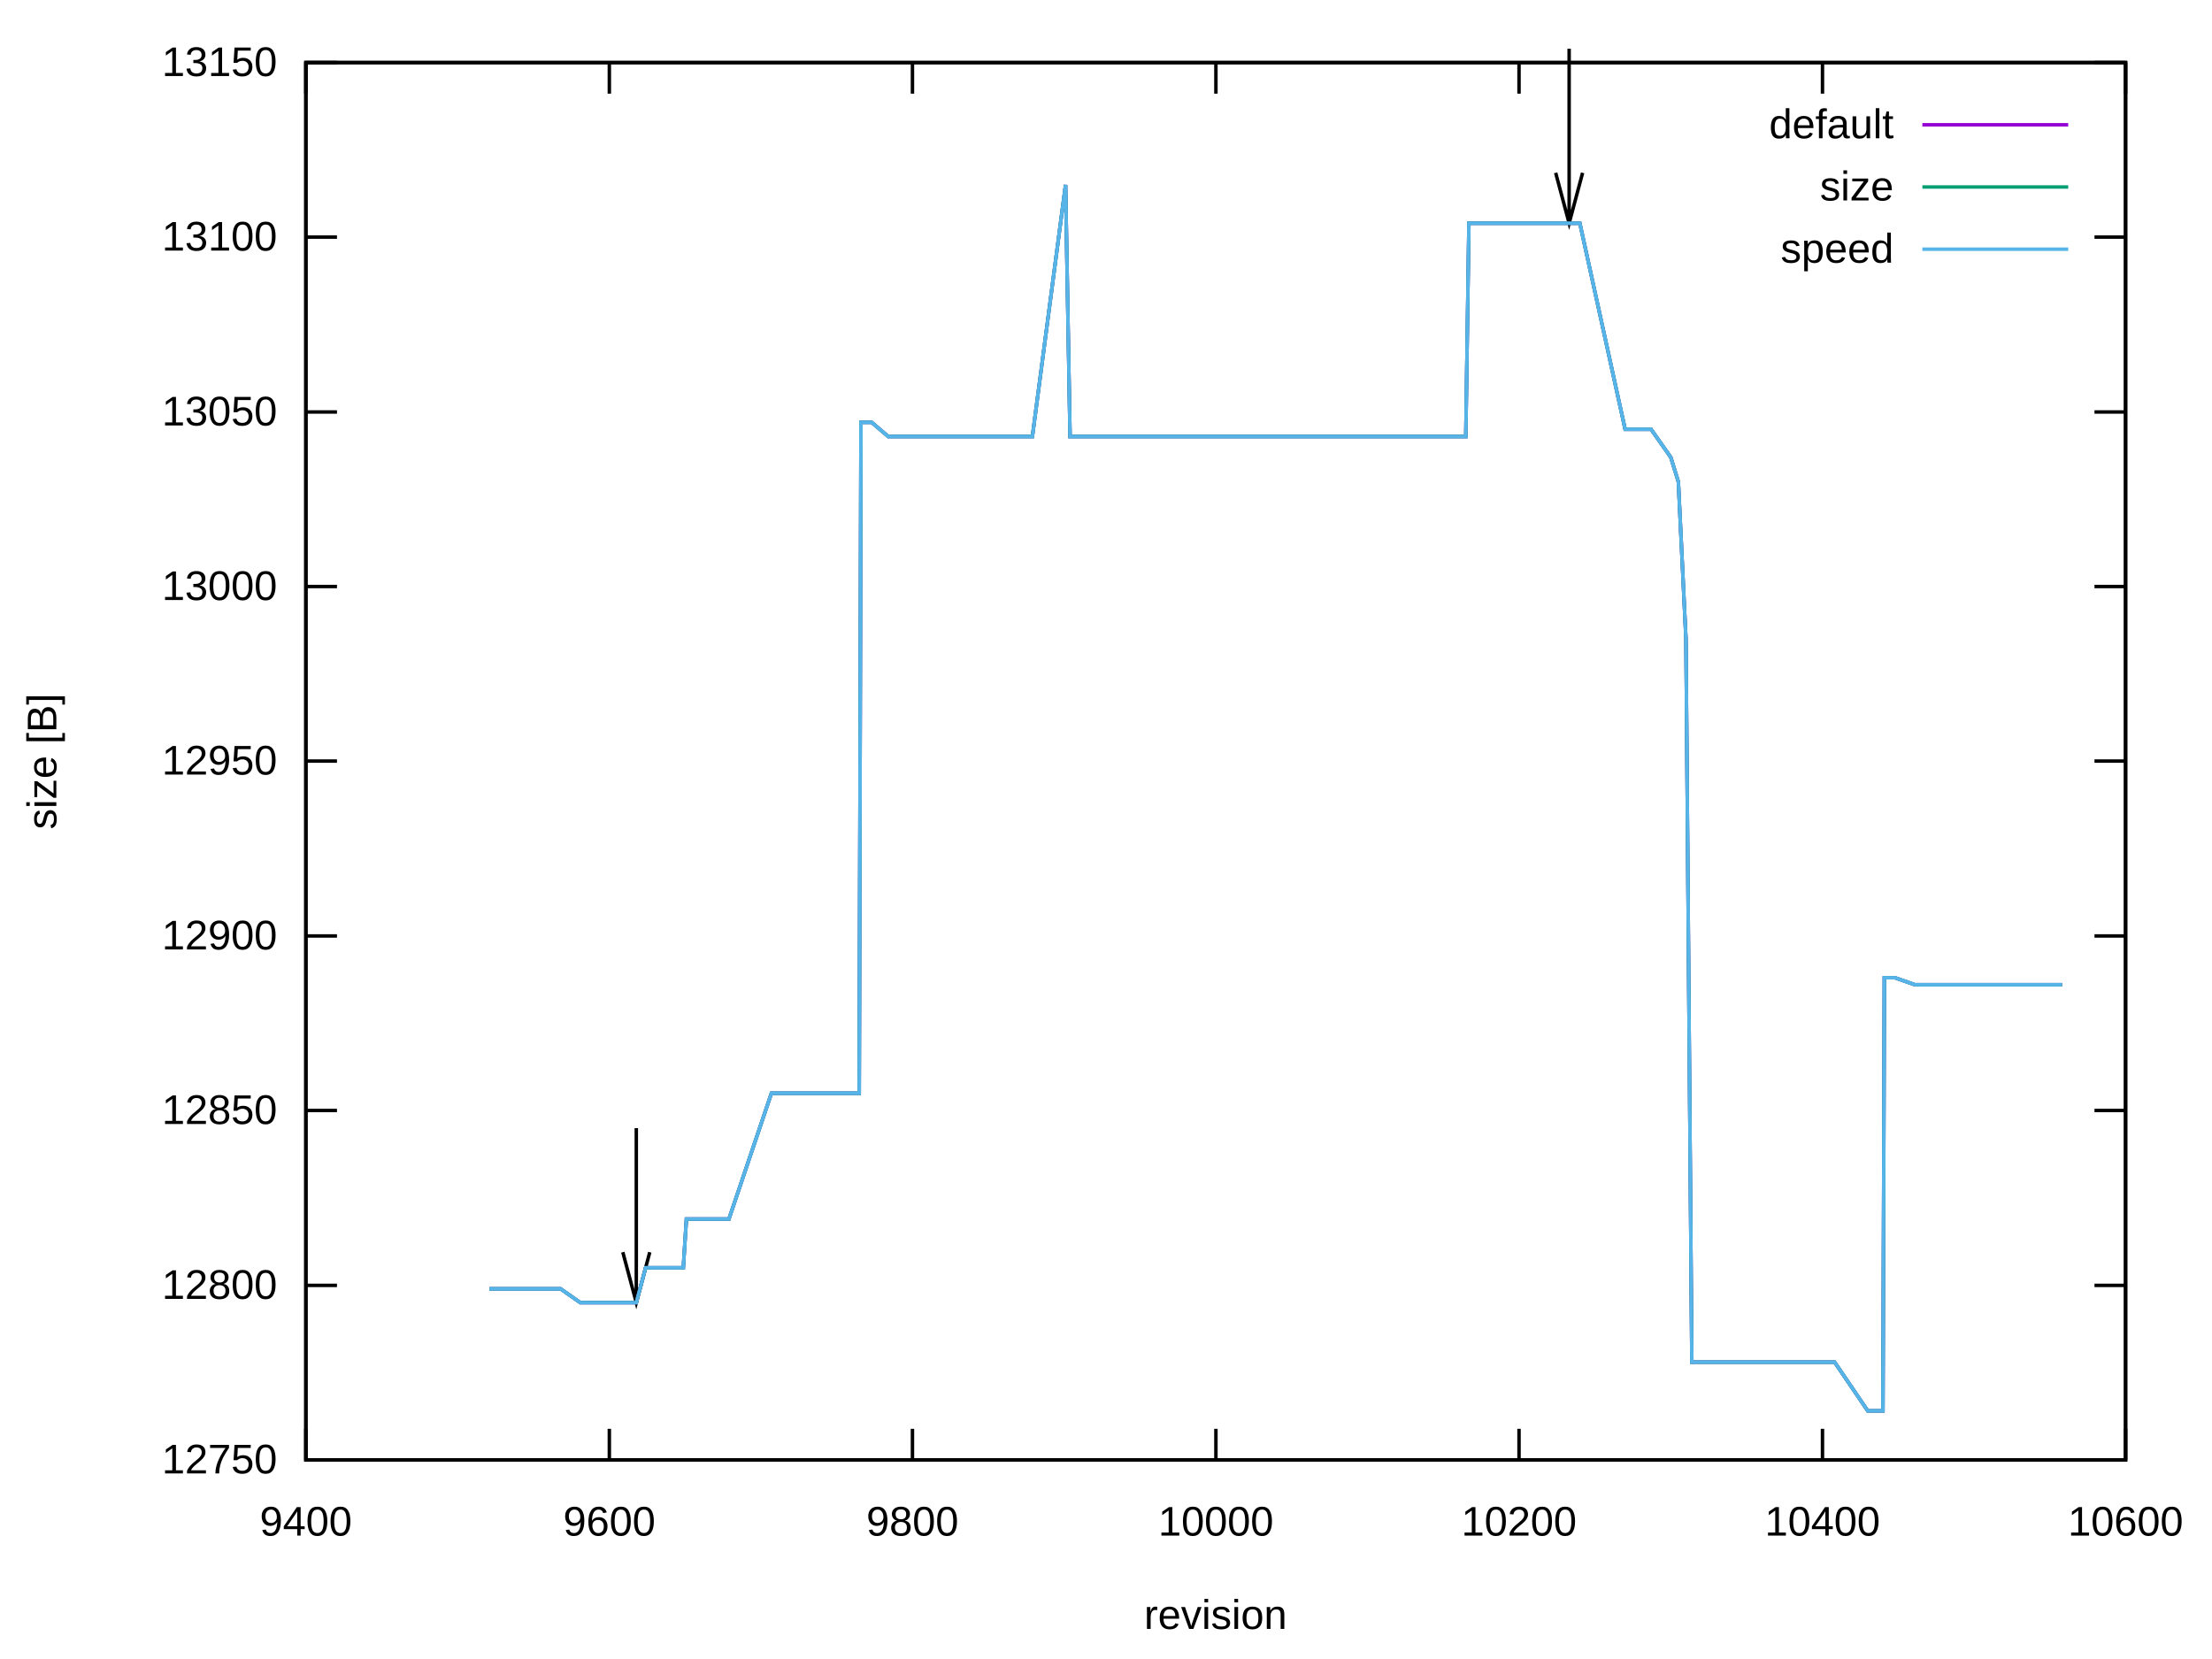
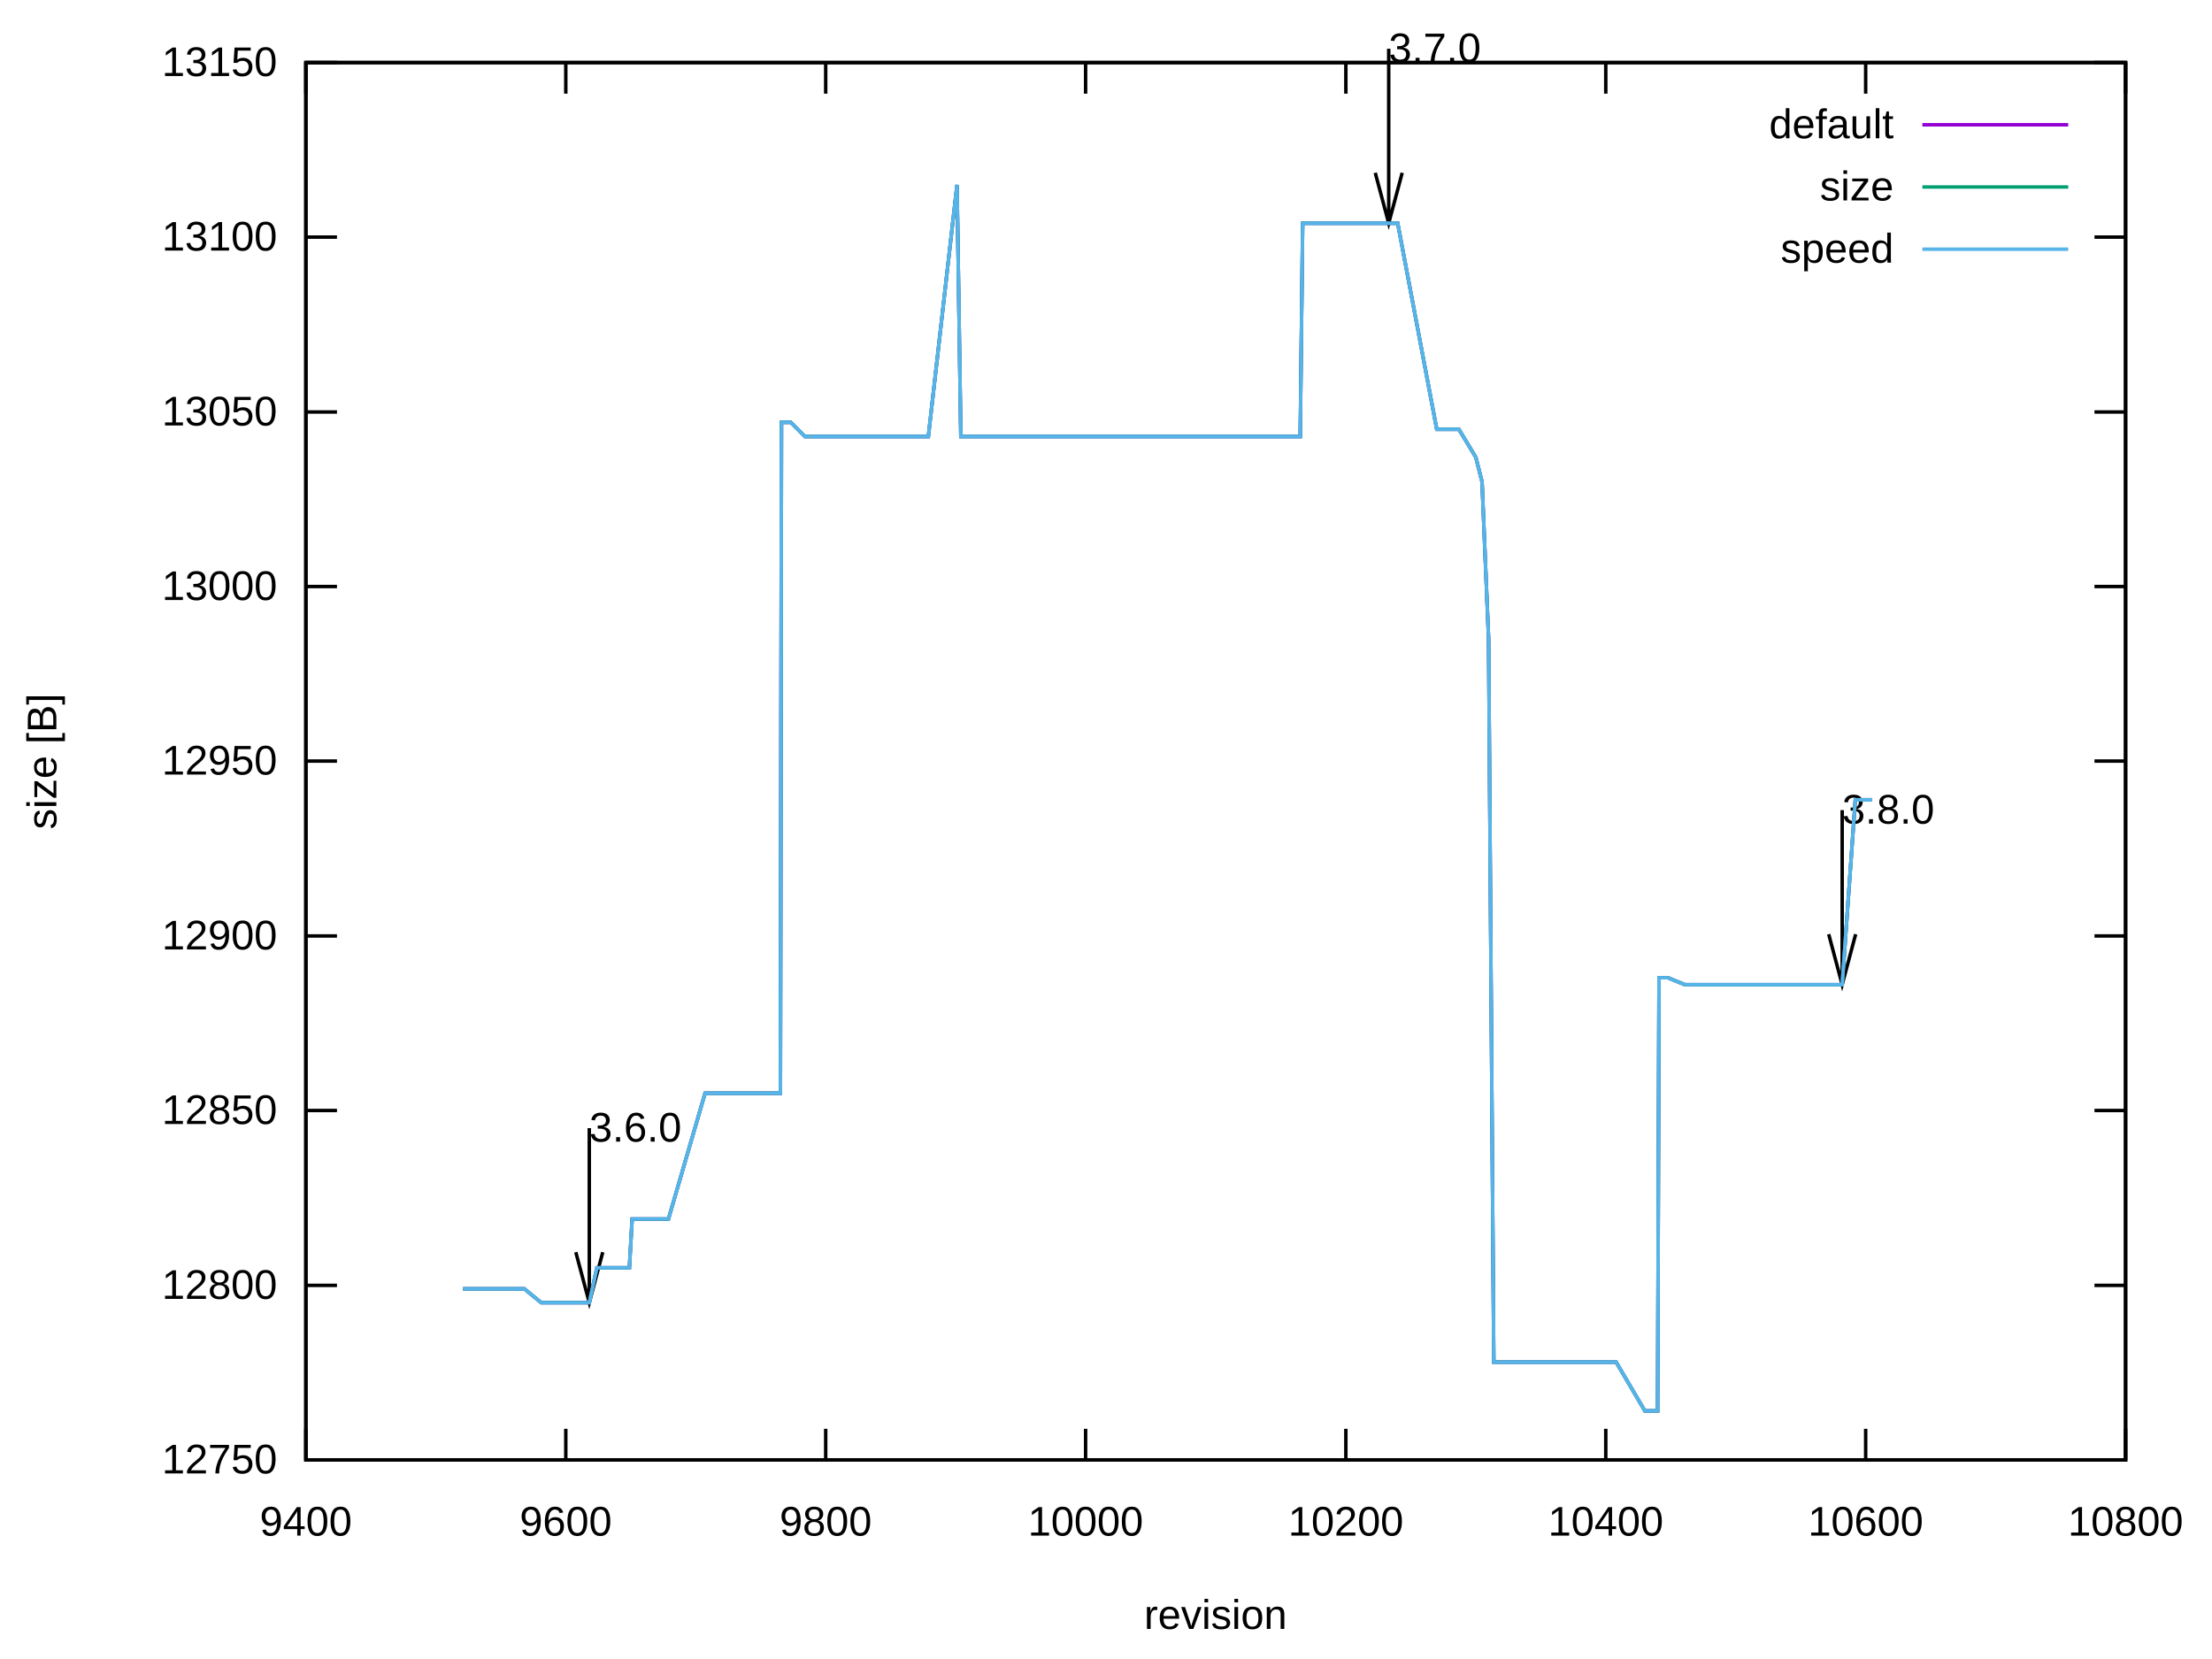
<svg xmlns="http://www.w3.org/2000/svg" xmlns:xlink="http://www.w3.org/1999/xlink" width="640" height="480" viewBox="0 0 640 480">
  <g id="gnuplot_canvas">
    <rect x="0" y="0" width="640" height="480" fill="none" />
    <defs>
-       <circle id="gpDot" r="0.5" stroke-width="0.5" />
+       <circle id="gpDot" r="0.5" stroke-width="0.5" stroke="currentColor" />
      <path id="gpPt0" stroke-width="0.222" stroke="currentColor" d="M-1,0 h2 M0,-1 v2" />
      <path id="gpPt1" stroke-width="0.222" stroke="currentColor" d="M-1,-1 L1,1 M1,-1 L-1,1" />
      <path id="gpPt2" stroke-width="0.222" stroke="currentColor" d="M-1,0 L1,0 M0,-1 L0,1 M-1,-1 L1,1 M-1,1 L1,-1" />
      <rect id="gpPt3" stroke-width="0.222" stroke="currentColor" x="-1" y="-1" width="2" height="2" />
      <rect id="gpPt4" stroke-width="0.222" stroke="currentColor" fill="currentColor" x="-1" y="-1" width="2" height="2" />
      <circle id="gpPt5" stroke-width="0.222" stroke="currentColor" cx="0" cy="0" r="1" />
      <use xlink:href="#gpPt5" id="gpPt6" fill="currentColor" stroke="none" />
      <path id="gpPt7" stroke-width="0.222" stroke="currentColor" d="M0,-1.33 L-1.33,0.67 L1.33,0.67 z" />
      <use xlink:href="#gpPt7" id="gpPt8" fill="currentColor" stroke="none" />
      <use xlink:href="#gpPt7" id="gpPt9" stroke="currentColor" transform="rotate(180)" />
      <use xlink:href="#gpPt9" id="gpPt10" fill="currentColor" stroke="none" />
      <use xlink:href="#gpPt3" id="gpPt11" stroke="currentColor" transform="rotate(45)" />
      <use xlink:href="#gpPt11" id="gpPt12" fill="currentColor" stroke="none" />
      <path id="gpPt13" stroke-width="0.222" stroke="currentColor" d="M0,1.330 L1.265,0.411 L0.782,-1.067 L-0.782,-1.076 L-1.265,0.411 z" />
      <use xlink:href="#gpPt13" id="gpPt14" fill="currentColor" stroke="none" />
      <filter id="textbox" filterUnits="objectBoundingBox" x="0" y="0" height="1" width="1">
        <feFlood flood-color="white" flood-opacity="1" result="bgnd" />
        <feComposite in="SourceGraphic" in2="bgnd" operator="atop" />
      </filter>
      <filter id="greybox" filterUnits="objectBoundingBox" x="0" y="0" height="1" width="1">
        <feFlood flood-color="lightgrey" flood-opacity="1" result="grey" />
        <feComposite in="SourceGraphic" in2="grey" operator="atop" />
      </filter>
    </defs>
    <g fill="none" color="white" stroke="currentColor" stroke-width="1.00" stroke-linecap="butt" stroke-linejoin="miter">
</g>
    <g fill="none" color="black" stroke="currentColor" stroke-width="1.00" stroke-linecap="butt" stroke-linejoin="miter">
      <path stroke="black" d="M88.5,422.4 L97.5,422.4 M615.0,422.4 L606.0,422.4  " />
      <g transform="translate(80.2,426.3)" stroke="none" fill="black" font-family="Arial" font-size="12.00" text-anchor="end">
        <text>
          <tspan font-family="Arial"> 12750</tspan>
        </text>
      </g>
    </g>
    <g fill="none" color="black" stroke="currentColor" stroke-width="1.00" stroke-linecap="butt" stroke-linejoin="miter">
      <path stroke="black" d="M88.5,371.9 L97.5,371.9 M615.0,371.9 L606.0,371.9  " />
      <g transform="translate(80.2,375.8)" stroke="none" fill="black" font-family="Arial" font-size="12.00" text-anchor="end">
        <text>
          <tspan font-family="Arial"> 12800</tspan>
        </text>
      </g>
    </g>
    <g fill="none" color="black" stroke="currentColor" stroke-width="1.00" stroke-linecap="butt" stroke-linejoin="miter">
      <path stroke="black" d="M88.5,321.3 L97.5,321.3 M615.0,321.3 L606.0,321.3  " />
      <g transform="translate(80.2,325.2)" stroke="none" fill="black" font-family="Arial" font-size="12.00" text-anchor="end">
        <text>
          <tspan font-family="Arial"> 12850</tspan>
        </text>
      </g>
    </g>
    <g fill="none" color="black" stroke="currentColor" stroke-width="1.00" stroke-linecap="butt" stroke-linejoin="miter">
      <path stroke="black" d="M88.5,270.8 L97.5,270.8 M615.0,270.8 L606.0,270.8  " />
      <g transform="translate(80.2,274.7)" stroke="none" fill="black" font-family="Arial" font-size="12.00" text-anchor="end">
        <text>
          <tspan font-family="Arial"> 12900</tspan>
        </text>
      </g>
    </g>
    <g fill="none" color="black" stroke="currentColor" stroke-width="1.00" stroke-linecap="butt" stroke-linejoin="miter">
      <path stroke="black" d="M88.5,220.2 L97.5,220.2 M615.0,220.2 L606.0,220.2  " />
      <g transform="translate(80.2,224.1)" stroke="none" fill="black" font-family="Arial" font-size="12.00" text-anchor="end">
        <text>
          <tspan font-family="Arial"> 12950</tspan>
        </text>
      </g>
    </g>
    <g fill="none" color="black" stroke="currentColor" stroke-width="1.00" stroke-linecap="butt" stroke-linejoin="miter">
      <path stroke="black" d="M88.5,169.7 L97.5,169.7 M615.0,169.7 L606.0,169.7  " />
      <g transform="translate(80.2,173.6)" stroke="none" fill="black" font-family="Arial" font-size="12.00" text-anchor="end">
        <text>
          <tspan font-family="Arial"> 13000</tspan>
        </text>
      </g>
    </g>
    <g fill="none" color="black" stroke="currentColor" stroke-width="1.00" stroke-linecap="butt" stroke-linejoin="miter">
      <path stroke="black" d="M88.5,119.2 L97.5,119.2 M615.0,119.2 L606.0,119.2  " />
      <g transform="translate(80.2,123.1)" stroke="none" fill="black" font-family="Arial" font-size="12.00" text-anchor="end">
        <text>
          <tspan font-family="Arial"> 13050</tspan>
        </text>
      </g>
    </g>
    <g fill="none" color="black" stroke="currentColor" stroke-width="1.00" stroke-linecap="butt" stroke-linejoin="miter">
      <path stroke="black" d="M88.5,68.6 L97.5,68.6 M615.0,68.6 L606.0,68.6  " />
      <g transform="translate(80.2,72.5)" stroke="none" fill="black" font-family="Arial" font-size="12.00" text-anchor="end">
        <text>
          <tspan font-family="Arial"> 13100</tspan>
        </text>
      </g>
    </g>
    <g fill="none" color="black" stroke="currentColor" stroke-width="1.00" stroke-linecap="butt" stroke-linejoin="miter">
      <path stroke="black" d="M88.5,18.1 L97.5,18.1 M615.0,18.1 L606.0,18.1  " />
      <g transform="translate(80.2,22.0)" stroke="none" fill="black" font-family="Arial" font-size="12.00" text-anchor="end">
        <text>
          <tspan font-family="Arial"> 13150</tspan>
        </text>
      </g>
    </g>
    <g fill="none" color="black" stroke="currentColor" stroke-width="1.00" stroke-linecap="butt" stroke-linejoin="miter">
      <path stroke="black" d="M88.5,422.4 L88.5,413.4 M88.5,18.1 L88.5,27.1  " />
      <g transform="translate(88.5,444.3)" stroke="none" fill="black" font-family="Arial" font-size="12.00" text-anchor="middle">
        <text>
          <tspan font-family="Arial"> 9400</tspan>
        </text>
      </g>
    </g>
    <g fill="none" color="black" stroke="currentColor" stroke-width="1.00" stroke-linecap="butt" stroke-linejoin="miter">
-       <path stroke="black" d="M176.3,422.4 L176.3,413.4 M176.3,18.1 L176.3,27.1  " />
-       <g transform="translate(176.3,444.3)" stroke="none" fill="black" font-family="Arial" font-size="12.00" text-anchor="middle">
+       <path stroke="black" d="M163.7,422.4 L163.7,413.4 M163.7,18.1 L163.7,27.1  " />
+       <g transform="translate(163.7,444.3)" stroke="none" fill="black" font-family="Arial" font-size="12.00" text-anchor="middle">
        <text>
          <tspan font-family="Arial"> 9600</tspan>
        </text>
      </g>
    </g>
    <g fill="none" color="black" stroke="currentColor" stroke-width="1.00" stroke-linecap="butt" stroke-linejoin="miter">
-       <path stroke="black" d="M264.0,422.4 L264.0,413.4 M264.0,18.1 L264.0,27.1  " />
-       <g transform="translate(264.0,444.3)" stroke="none" fill="black" font-family="Arial" font-size="12.00" text-anchor="middle">
+       <path stroke="black" d="M238.9,422.4 L238.9,413.4 M238.9,18.1 L238.9,27.1  " />
+       <g transform="translate(238.9,444.3)" stroke="none" fill="black" font-family="Arial" font-size="12.00" text-anchor="middle">
        <text>
          <tspan font-family="Arial"> 9800</tspan>
        </text>
      </g>
    </g>
    <g fill="none" color="black" stroke="currentColor" stroke-width="1.00" stroke-linecap="butt" stroke-linejoin="miter">
-       <path stroke="black" d="M351.8,422.4 L351.8,413.4 M351.8,18.1 L351.8,27.1  " />
-       <g transform="translate(351.8,444.3)" stroke="none" fill="black" font-family="Arial" font-size="12.00" text-anchor="middle">
+       <path stroke="black" d="M314.1,422.4 L314.1,413.4 M314.1,18.1 L314.1,27.1  " />
+       <g transform="translate(314.1,444.3)" stroke="none" fill="black" font-family="Arial" font-size="12.00" text-anchor="middle">
        <text>
          <tspan font-family="Arial"> 10000</tspan>
        </text>
      </g>
    </g>
    <g fill="none" color="black" stroke="currentColor" stroke-width="1.00" stroke-linecap="butt" stroke-linejoin="miter">
-       <path stroke="black" d="M439.5,422.4 L439.5,413.4 M439.5,18.1 L439.5,27.1  " />
-       <g transform="translate(439.5,444.3)" stroke="none" fill="black" font-family="Arial" font-size="12.00" text-anchor="middle">
+       <path stroke="black" d="M389.4,422.4 L389.4,413.4 M389.4,18.1 L389.4,27.1  " />
+       <g transform="translate(389.4,444.3)" stroke="none" fill="black" font-family="Arial" font-size="12.00" text-anchor="middle">
        <text>
          <tspan font-family="Arial"> 10200</tspan>
        </text>
      </g>
    </g>
    <g fill="none" color="black" stroke="currentColor" stroke-width="1.00" stroke-linecap="butt" stroke-linejoin="miter">
-       <path stroke="black" d="M527.3,422.4 L527.3,413.4 M527.3,18.1 L527.3,27.1  " />
-       <g transform="translate(527.3,444.3)" stroke="none" fill="black" font-family="Arial" font-size="12.00" text-anchor="middle">
+       <path stroke="black" d="M464.6,422.4 L464.6,413.4 M464.6,18.1 L464.6,27.1  " />
+       <g transform="translate(464.6,444.3)" stroke="none" fill="black" font-family="Arial" font-size="12.00" text-anchor="middle">
        <text>
          <tspan font-family="Arial"> 10400</tspan>
+         </text>
+       </g>
+     </g>
+     <g fill="none" color="black" stroke="currentColor" stroke-width="1.00" stroke-linecap="butt" stroke-linejoin="miter">
+       <path stroke="black" d="M539.8,422.4 L539.8,413.4 M539.8,18.1 L539.8,27.1  " />
+       <g transform="translate(539.8,444.3)" stroke="none" fill="black" font-family="Arial" font-size="12.00" text-anchor="middle">
+         <text>
+           <tspan font-family="Arial"> 10600</tspan>
        </text>
      </g>
    </g>
    <g fill="none" color="black" stroke="currentColor" stroke-width="1.00" stroke-linecap="butt" stroke-linejoin="miter">
      <path stroke="black" d="M615.0,422.4 L615.0,413.4 M615.0,18.1 L615.0,27.1  " />
      <g transform="translate(615.0,444.3)" stroke="none" fill="black" font-family="Arial" font-size="12.00" text-anchor="middle">
        <text>
-           <tspan font-family="Arial"> 10600</tspan>
+           <tspan font-family="Arial"> 10800</tspan>
        </text>
      </g>
    </g>
    <g fill="none" color="black" stroke="currentColor" stroke-width="1.00" stroke-linecap="butt" stroke-linejoin="miter">
</g>
    <g fill="none" color="black" stroke="currentColor" stroke-width="1.00" stroke-linecap="butt" stroke-linejoin="miter">
      <path stroke="black" d="M88.5,18.1 L88.5,422.4 L615.0,422.4 L615.0,18.1 L88.5,18.1 Z  " />
-       <path stroke="black" d="M180.2,362.3 L184.1,376.9 L188.0,362.3 M184.1,326.4 L184.1,376.9 M450.1,50.0 L454.0,64.6 L457.9,50.0   M454.0,14.1 L454.0,64.6  " />
+       <g transform="translate(170.5,330.3)" stroke="none" fill="black" font-family="Arial" font-size="12.00" text-anchor="start">
+         <text>
+           <tspan font-family="Arial">3.6.0</tspan>
+         </text>
+       </g>
+       <g transform="translate(401.8,18.0)" stroke="none" fill="black" font-family="Arial" font-size="12.00" text-anchor="start">
+         <text>
+           <tspan font-family="Arial">3.7.0</tspan>
+         </text>
+       </g>
+       <g transform="translate(533.0,238.3)" stroke="none" fill="black" font-family="Arial" font-size="12.00" text-anchor="start">
+         <text>
+           <tspan font-family="Arial">3.8.0</tspan>
+         </text>
+       </g>
+       <path stroke="black" d="M166.6,362.3 L170.5,376.9 L174.4,362.3 M170.5,326.4 L170.5,376.9 M397.9,50.0 L401.8,64.6 L405.7,50.0   M401.8,14.1 L401.8,64.6 M529.1,270.3 L533.0,284.9 L536.9,270.3 M533.0,234.4 L533.0,284.9  " />
    </g>
    <g fill="none" color="black" stroke="currentColor" stroke-width="1.00" stroke-linecap="butt" stroke-linejoin="miter">
      <g transform="translate(16.3,220.3) rotate(270)" stroke="none" fill="black" font-family="Arial" font-size="12.00" text-anchor="middle">
        <text>
          <tspan font-family="Arial">size [B]</tspan>
        </text>
      </g>
    </g>
    <g fill="none" color="black" stroke="currentColor" stroke-width="1.00" stroke-linecap="butt" stroke-linejoin="miter">
      <g transform="translate(351.7,471.3)" stroke="none" fill="black" font-family="Arial" font-size="12.00" text-anchor="middle">
        <text>
          <tspan font-family="Arial">revision</tspan>
        </text>
      </g>
    </g>
    <g fill="none" color="black" stroke="currentColor" stroke-width="1.00" stroke-linecap="butt" stroke-linejoin="miter">
</g>
    <g id="gnuplot_plot_1">
      <g fill="none" color="black" stroke="currentColor" stroke-width="1.00" stroke-linecap="butt" stroke-linejoin="miter">
        <g transform="translate(547.9,40.0)" stroke="none" fill="black" font-family="Arial" font-size="12.00" text-anchor="end">
          <text>
            <tspan font-family="Arial">default</tspan>
          </text>
        </g>
      </g>
      <g fill="none" color="black" stroke="currentColor" stroke-width="1.00" stroke-linecap="butt" stroke-linejoin="miter">
-         <path stroke="rgb(148,   0, 211)" d="M556.2,36.1 L598.4,36.1 M141.6,372.9 L149.9,372.9 L154.3,372.9 L162.2,372.9 L167.9,376.9 L171.4,376.9   L174.5,376.9 L176.7,376.9 L177.1,376.9 L177.6,376.9 L178.0,376.9 L184.1,376.9 L186.8,366.8 L190.3,366.8   L191.6,366.8 L192.0,366.8 L192.5,366.8 L192.9,366.8 L193.8,366.8 L196.0,366.8 L196.4,366.8 L197.7,366.8   L198.6,352.7 L199.5,352.7 L199.9,352.7 L202.1,352.7 L203.5,352.7 L204.3,352.7 L204.8,352.7 L205.2,352.7   L210.9,352.7 L223.2,316.3 L233.3,316.3 L237.7,316.3 L240.7,316.3 L242.5,316.3 L246.9,316.3 L248.2,316.3   L248.6,316.3 L249.1,122.2 L249.5,122.2 L252.2,122.2 L257.0,126.3 L259.6,126.3 L260.1,126.3 L260.9,126.3   L262.7,126.3 L265.3,126.3 L267.1,126.3 L267.5,126.3 L270.6,126.3 L271.9,126.3 L272.3,126.3 L272.8,126.3   L277.2,126.3 L278.0,126.3 L279.8,126.3 L298.7,126.3 L308.3,53.5 L309.6,126.3 L310.1,126.3 L316.2,126.3   L319.3,126.3 L320.2,126.3 L320.6,126.3 L321.0,126.3 L321.9,126.3 L322.8,126.3 L325.0,126.3 L325.9,126.3   L328.1,126.3 L329.4,126.3 L331.1,126.3 L332.0,126.3 L332.4,126.3 L334.6,126.3 L335.1,126.3 L336.0,126.3   L336.4,126.3 L338.1,126.3 L341.2,126.3 L344.7,126.3 L349.1,126.3 L350.4,126.3 L351.8,126.3 L359.2,126.3   L372.8,126.3 L377.2,126.3 L382.0,126.3 L383.3,126.3 L385.5,126.3 L386.9,126.3 L399.1,126.3 L406.2,126.3   L416.2,126.3 L423.3,126.3 L424.1,126.3 L425.0,64.6 L428.1,64.6 L431.2,64.6 L431.6,64.6 L432.9,64.6   L436.0,64.6 L443.4,64.6 L444.3,64.6 L454.0,64.6 L455.7,64.6 L457.1,64.6 L470.2,124.2 L474.2,124.2   L474.6,124.2 L475.5,124.2 L477.7,124.2 L483.4,132.3 L485.6,139.4 L487.8,184.9 L489.5,394.1 L500.9,394.1   L503.1,394.1 L504.9,394.1 L505.3,394.1 L512.3,394.1 L512.8,394.1 L515.8,394.1 L530.8,394.1 L540.4,408.2   L543.5,408.2 L544.4,408.2 L544.8,408.2 L545.2,282.9 L545.7,282.9 L548.3,282.9 L554.0,284.9 L568.9,284.9   L575.5,284.9 L588.7,284.9 L596.6,284.9  " />
+         <path stroke="rgb(148,   0, 211)" d="M556.2,36.1 L598.4,36.1 M134.0,372.9 L141.2,372.9 L144.9,372.9 L151.7,372.9 L156.6,376.9 L159.6,376.9   L162.2,376.9 L164.1,376.9 L164.5,376.9 L164.8,376.9 L165.2,376.9 L170.5,376.9 L172.7,366.8 L175.7,366.8   L176.9,366.8 L177.3,366.8 L177.6,366.8 L178.0,366.8 L178.8,366.8 L180.6,366.8 L181.0,366.8 L182.1,366.8   L182.9,352.7 L183.6,352.7 L184.0,352.7 L185.9,352.7 L187.0,352.7 L187.8,352.7 L188.2,352.7 L188.5,352.7   L193.4,352.7 L204.0,316.3 L212.6,316.3 L216.4,316.3 L219.0,316.3 L220.5,316.3 L224.3,316.3 L225.4,316.3   L225.8,316.3 L226.1,122.2 L226.5,122.2 L228.8,122.2 L232.9,126.3 L235.2,126.3 L235.5,126.3 L236.3,126.3   L237.8,126.3 L240.1,126.3 L241.6,126.3 L241.9,126.3 L244.6,126.3 L245.7,126.3 L246.1,126.3 L246.5,126.3   L250.2,126.3 L251.0,126.3 L252.5,126.3 L268.6,126.3 L276.9,53.5 L278.0,126.3 L278.4,126.3 L283.7,126.3   L286.3,126.3 L287.1,126.3 L287.4,126.3 L287.8,126.3 L288.6,126.3 L289.3,126.3 L291.2,126.3 L292.0,126.3   L293.8,126.3 L295.0,126.3 L296.5,126.3 L297.2,126.3 L297.6,126.3 L299.5,126.3 L299.9,126.3 L300.6,126.3   L301.0,126.3 L302.5,126.3 L305.1,126.3 L308.1,126.3 L311.9,126.3 L313.0,126.3 L314.1,126.3 L320.5,126.3   L332.2,126.3 L336.0,126.3 L340.1,126.3 L341.2,126.3 L343.1,126.3 L344.2,126.3 L354.8,126.3 L360.8,126.3   L369.4,126.3 L375.4,126.3 L376.2,126.3 L376.9,64.6 L379.6,64.6 L382.2,64.6 L382.6,64.6 L383.7,64.6   L386.3,64.6 L392.7,64.6 L393.5,64.6 L401.8,64.6 L403.3,64.6 L404.4,64.6 L415.7,124.2 L419.1,124.2   L419.4,124.2 L420.2,124.2 L422.1,124.2 L427.0,132.3 L428.8,139.4 L430.7,184.9 L432.2,394.1 L442.0,394.1   L443.9,394.1 L445.4,394.1 L445.8,394.1 L451.8,394.1 L452.2,394.1 L454.8,394.1 L467.6,394.1 L475.9,408.2   L478.5,408.2 L479.2,408.2 L479.6,408.2 L480.0,282.9 L480.4,282.9 L482.6,282.9 L487.5,284.9 L500.3,284.9   L505.9,284.9 L517.2,284.9 L524.0,284.9 L533.0,284.9 L536.8,231.4 L540.2,231.4 L541.7,231.4  " />
      </g>
    </g>
    <g id="gnuplot_plot_2">
      <g fill="none" color="black" stroke="currentColor" stroke-width="1.00" stroke-linecap="butt" stroke-linejoin="miter">
        <g transform="translate(547.9,58.0)" stroke="none" fill="black" font-family="Arial" font-size="12.00" text-anchor="end">
          <text>
            <tspan font-family="Arial">size</tspan>
          </text>
        </g>
      </g>
      <g fill="none" color="black" stroke="currentColor" stroke-width="1.00" stroke-linecap="butt" stroke-linejoin="miter">
-         <path stroke="rgb(  0, 158, 115)" d="M556.2,54.1 L598.4,54.1 M141.6,372.9 L149.9,372.9 L154.3,372.9 L162.2,372.9 L167.9,376.9 L171.4,376.9   L174.5,376.9 L176.7,376.9 L177.1,376.9 L177.6,376.9 L178.0,376.9 L184.1,376.9 L186.8,366.8 L190.3,366.8   L191.6,366.8 L192.0,366.8 L192.5,366.8 L192.9,366.8 L193.8,366.8 L196.0,366.8 L196.4,366.8 L197.7,366.8   L198.6,352.7 L199.5,352.7 L199.9,352.7 L202.1,352.7 L203.5,352.7 L204.3,352.7 L204.8,352.7 L205.2,352.7   L210.9,352.7 L223.2,316.3 L233.3,316.3 L237.7,316.3 L240.7,316.3 L242.5,316.3 L246.9,316.3 L248.2,316.3   L248.6,316.3 L249.1,122.2 L249.5,122.2 L252.2,122.2 L257.0,126.3 L259.6,126.3 L260.1,126.3 L260.9,126.3   L262.7,126.3 L265.3,126.3 L267.1,126.3 L267.5,126.3 L270.6,126.3 L271.9,126.3 L272.3,126.3 L272.8,126.3   L277.2,126.3 L278.0,126.3 L279.8,126.3 L298.7,126.3 L308.3,53.5 L309.6,126.3 L310.1,126.3 L316.2,126.3   L319.3,126.3 L320.2,126.3 L320.6,126.3 L321.0,126.3 L321.9,126.3 L322.8,126.3 L325.0,126.3 L325.9,126.3   L328.1,126.3 L329.4,126.3 L331.1,126.3 L332.0,126.3 L332.4,126.3 L334.6,126.3 L335.1,126.3 L336.0,126.3   L336.4,126.3 L338.1,126.3 L341.2,126.3 L344.7,126.3 L349.1,126.3 L350.4,126.3 L351.8,126.3 L359.2,126.3   L372.8,126.3 L377.2,126.3 L382.0,126.3 L383.3,126.3 L385.5,126.3 L386.9,126.3 L399.1,126.3 L406.2,126.3   L416.2,126.3 L423.3,126.3 L424.1,126.3 L425.0,64.6 L428.1,64.6 L431.2,64.6 L431.6,64.6 L432.9,64.6   L436.0,64.6 L443.4,64.6 L444.3,64.6 L454.0,64.6 L455.7,64.6 L457.1,64.6 L470.2,124.2 L474.2,124.2   L474.6,124.2 L475.5,124.2 L477.7,124.2 L483.4,132.3 L485.6,139.4 L487.8,184.9 L489.5,394.1 L500.9,394.1   L503.1,394.1 L504.9,394.1 L505.3,394.1 L512.3,394.1 L512.8,394.1 L515.8,394.1 L530.8,394.1 L540.4,408.2   L543.5,408.2 L544.4,408.2 L544.8,408.2 L545.2,282.9 L545.7,282.9 L548.3,282.9 L554.0,284.9 L568.9,284.9   L575.5,284.9 L588.7,284.9 L596.6,284.9  " />
+         <path stroke="rgb(  0, 158, 115)" d="M556.2,54.1 L598.4,54.1 M134.0,372.9 L141.2,372.9 L144.9,372.9 L151.7,372.9 L156.6,376.9 L159.6,376.9   L162.2,376.9 L164.1,376.9 L164.5,376.9 L164.8,376.9 L165.2,376.9 L170.5,376.9 L172.7,366.8 L175.7,366.8   L176.9,366.8 L177.3,366.8 L177.6,366.8 L178.0,366.8 L178.8,366.8 L180.6,366.8 L181.0,366.8 L182.1,366.8   L182.9,352.7 L183.6,352.7 L184.0,352.7 L185.9,352.7 L187.0,352.7 L187.8,352.7 L188.2,352.7 L188.5,352.7   L193.4,352.7 L204.0,316.3 L212.6,316.3 L216.4,316.3 L219.0,316.3 L220.5,316.3 L224.3,316.3 L225.4,316.3   L225.8,316.3 L226.1,122.2 L226.5,122.2 L228.8,122.2 L232.9,126.3 L235.2,126.3 L235.5,126.3 L236.3,126.3   L237.8,126.3 L240.1,126.3 L241.6,126.3 L241.9,126.3 L244.6,126.3 L245.7,126.3 L246.1,126.3 L246.5,126.3   L250.2,126.3 L251.0,126.3 L252.5,126.3 L268.6,126.3 L276.9,53.5 L278.0,126.3 L278.4,126.3 L283.7,126.3   L286.3,126.3 L287.1,126.3 L287.4,126.3 L287.8,126.3 L288.6,126.3 L289.3,126.3 L291.2,126.3 L292.0,126.3   L293.8,126.3 L295.0,126.3 L296.5,126.3 L297.2,126.3 L297.6,126.3 L299.5,126.3 L299.9,126.3 L300.6,126.3   L301.0,126.3 L302.5,126.3 L305.1,126.3 L308.1,126.3 L311.9,126.3 L313.0,126.3 L314.1,126.3 L320.5,126.3   L332.2,126.3 L336.0,126.3 L340.1,126.3 L341.2,126.3 L343.1,126.3 L344.2,126.3 L354.8,126.3 L360.8,126.3   L369.4,126.3 L375.4,126.3 L376.2,126.3 L376.9,64.6 L379.6,64.6 L382.2,64.6 L382.6,64.6 L383.7,64.6   L386.3,64.6 L392.7,64.6 L393.5,64.6 L401.8,64.6 L403.3,64.6 L404.4,64.6 L415.7,124.2 L419.1,124.2   L419.4,124.2 L420.2,124.2 L422.1,124.2 L427.0,132.3 L428.8,139.4 L430.7,184.9 L432.2,394.1 L442.0,394.1   L443.9,394.1 L445.4,394.1 L445.8,394.1 L451.8,394.1 L452.2,394.1 L454.8,394.1 L467.6,394.1 L475.9,408.2   L478.5,408.2 L479.2,408.2 L479.6,408.2 L480.0,282.9 L480.4,282.9 L482.6,282.9 L487.5,284.9 L500.3,284.9   L505.9,284.9 L517.2,284.9 L524.0,284.9 L533.0,284.9 L536.8,231.4 L540.2,231.4 L541.7,231.4  " />
      </g>
    </g>
    <g id="gnuplot_plot_3">
      <g fill="none" color="black" stroke="currentColor" stroke-width="1.00" stroke-linecap="butt" stroke-linejoin="miter">
        <g transform="translate(547.9,76.0)" stroke="none" fill="black" font-family="Arial" font-size="12.00" text-anchor="end">
          <text>
            <tspan font-family="Arial">speed</tspan>
          </text>
        </g>
      </g>
      <g fill="none" color="black" stroke="currentColor" stroke-width="1.00" stroke-linecap="butt" stroke-linejoin="miter">
-         <path stroke="rgb( 86, 180, 233)" d="M556.2,72.1 L598.4,72.1 M141.6,372.9 L149.9,372.9 L154.3,372.9 L162.2,372.9 L167.9,376.9 L171.4,376.9   L174.5,376.9 L176.7,376.9 L177.1,376.9 L177.6,376.9 L178.0,376.9 L184.1,376.9 L186.8,366.8 L190.3,366.8   L191.6,366.8 L192.0,366.8 L192.5,366.8 L192.9,366.8 L193.8,366.8 L196.0,366.8 L196.4,366.8 L197.7,366.8   L198.6,352.7 L199.5,352.7 L199.9,352.7 L202.1,352.7 L203.5,352.7 L204.3,352.7 L204.8,352.7 L205.2,352.7   L210.9,352.7 L223.2,316.3 L233.3,316.3 L237.7,316.3 L240.7,316.3 L242.5,316.3 L246.9,316.3 L248.2,316.3   L248.6,316.3 L249.1,122.2 L249.5,122.2 L252.2,122.2 L257.0,126.3 L259.6,126.3 L260.1,126.3 L260.9,126.3   L262.7,126.3 L265.3,126.3 L267.1,126.3 L267.5,126.3 L270.6,126.3 L271.9,126.3 L272.3,126.3 L272.8,126.3   L277.2,126.3 L278.0,126.3 L279.8,126.3 L298.7,126.3 L308.3,53.5 L309.6,126.3 L310.1,126.3 L316.2,126.3   L319.3,126.3 L320.2,126.3 L320.6,126.3 L321.0,126.3 L321.9,126.3 L322.8,126.3 L325.0,126.3 L325.9,126.3   L328.1,126.3 L329.4,126.3 L331.1,126.3 L332.0,126.3 L332.4,126.3 L334.6,126.3 L335.1,126.3 L336.0,126.3   L336.4,126.3 L338.1,126.3 L341.2,126.3 L344.7,126.3 L349.1,126.3 L350.4,126.3 L351.8,126.3 L359.2,126.3   L372.8,126.3 L377.2,126.3 L382.0,126.3 L383.3,126.3 L385.5,126.3 L386.9,126.3 L399.1,126.3 L406.2,126.3   L416.2,126.3 L423.3,126.3 L424.1,126.3 L425.0,64.6 L428.1,64.6 L431.2,64.6 L431.6,64.6 L432.9,64.6   L436.0,64.6 L443.4,64.6 L444.3,64.6 L454.0,64.6 L455.7,64.6 L457.1,64.6 L470.2,124.2 L474.2,124.2   L474.6,124.2 L475.5,124.2 L477.7,124.2 L483.4,132.3 L485.6,139.4 L487.8,184.9 L489.5,394.1 L500.9,394.1   L503.1,394.1 L504.9,394.1 L505.3,394.1 L512.3,394.1 L512.8,394.1 L515.8,394.1 L530.8,394.1 L540.4,408.2   L543.5,408.2 L544.4,408.2 L544.8,408.2 L545.2,282.9 L545.7,282.9 L548.3,282.9 L554.0,284.9 L568.9,284.9   L575.5,284.9 L588.7,284.9 L596.6,284.9  " />
+         <path stroke="rgb( 86, 180, 233)" d="M556.2,72.1 L598.4,72.1 M134.0,372.9 L141.2,372.9 L144.9,372.9 L151.7,372.9 L156.6,376.9 L159.6,376.9   L162.2,376.9 L164.1,376.9 L164.5,376.9 L164.8,376.9 L165.2,376.9 L170.5,376.9 L172.7,366.8 L175.7,366.8   L176.9,366.8 L177.3,366.8 L177.6,366.8 L178.0,366.8 L178.8,366.8 L180.6,366.8 L181.0,366.8 L182.1,366.8   L182.9,352.7 L183.6,352.7 L184.0,352.7 L185.9,352.7 L187.0,352.7 L187.8,352.7 L188.2,352.7 L188.5,352.7   L193.4,352.7 L204.0,316.3 L212.6,316.3 L216.4,316.3 L219.0,316.3 L220.5,316.3 L224.3,316.3 L225.4,316.3   L225.8,316.3 L226.1,122.2 L226.5,122.2 L228.8,122.2 L232.9,126.3 L235.2,126.3 L235.5,126.3 L236.3,126.3   L237.8,126.3 L240.1,126.3 L241.6,126.3 L241.9,126.3 L244.6,126.3 L245.7,126.3 L246.1,126.3 L246.5,126.3   L250.2,126.3 L251.0,126.3 L252.5,126.3 L268.6,126.3 L276.9,53.5 L278.0,126.3 L278.4,126.3 L283.7,126.3   L286.3,126.3 L287.1,126.3 L287.4,126.3 L287.8,126.3 L288.6,126.3 L289.3,126.3 L291.2,126.3 L292.0,126.3   L293.8,126.3 L295.0,126.3 L296.5,126.3 L297.2,126.3 L297.6,126.3 L299.5,126.3 L299.9,126.3 L300.6,126.3   L301.0,126.3 L302.5,126.3 L305.1,126.3 L308.1,126.3 L311.9,126.3 L313.0,126.3 L314.1,126.3 L320.5,126.3   L332.2,126.3 L336.0,126.3 L340.1,126.3 L341.2,126.3 L343.1,126.3 L344.2,126.3 L354.8,126.3 L360.8,126.3   L369.4,126.3 L375.4,126.3 L376.2,126.3 L376.9,64.6 L379.6,64.6 L382.2,64.6 L382.6,64.6 L383.7,64.6   L386.3,64.6 L392.7,64.6 L393.5,64.6 L401.8,64.6 L403.3,64.6 L404.4,64.6 L415.7,124.2 L419.1,124.2   L419.4,124.2 L420.2,124.2 L422.1,124.2 L427.0,132.3 L428.8,139.4 L430.7,184.9 L432.2,394.1 L442.0,394.1   L443.9,394.1 L445.4,394.1 L445.8,394.1 L451.8,394.1 L452.2,394.1 L454.8,394.1 L467.6,394.1 L475.9,408.2   L478.5,408.2 L479.2,408.2 L479.6,408.2 L480.0,282.9 L480.4,282.9 L482.6,282.9 L487.5,284.9 L500.3,284.9   L505.9,284.9 L517.2,284.9 L524.0,284.9 L533.0,284.9 L536.8,231.4 L540.2,231.4 L541.7,231.4  " />
      </g>
    </g>
    <g fill="none" color="white" stroke="rgb( 86, 180, 233)" stroke-width="2.00" stroke-linecap="butt" stroke-linejoin="miter">
</g>
    <g fill="none" color="black" stroke="currentColor" stroke-width="2.00" stroke-linecap="butt" stroke-linejoin="miter">
</g>
    <g fill="none" color="black" stroke="black" stroke-width="1.00" stroke-linecap="butt" stroke-linejoin="miter">
</g>
    <g fill="none" color="black" stroke="currentColor" stroke-width="1.00" stroke-linecap="butt" stroke-linejoin="miter">
      <path stroke="black" d="M88.5,18.1 L88.5,422.4 L615.0,422.4 L615.0,18.1 L88.5,18.1 Z  " />
    </g>
    <g fill="none" color="black" stroke="currentColor" stroke-width="1.00" stroke-linecap="butt" stroke-linejoin="miter">
</g>
  </g>
</svg>
